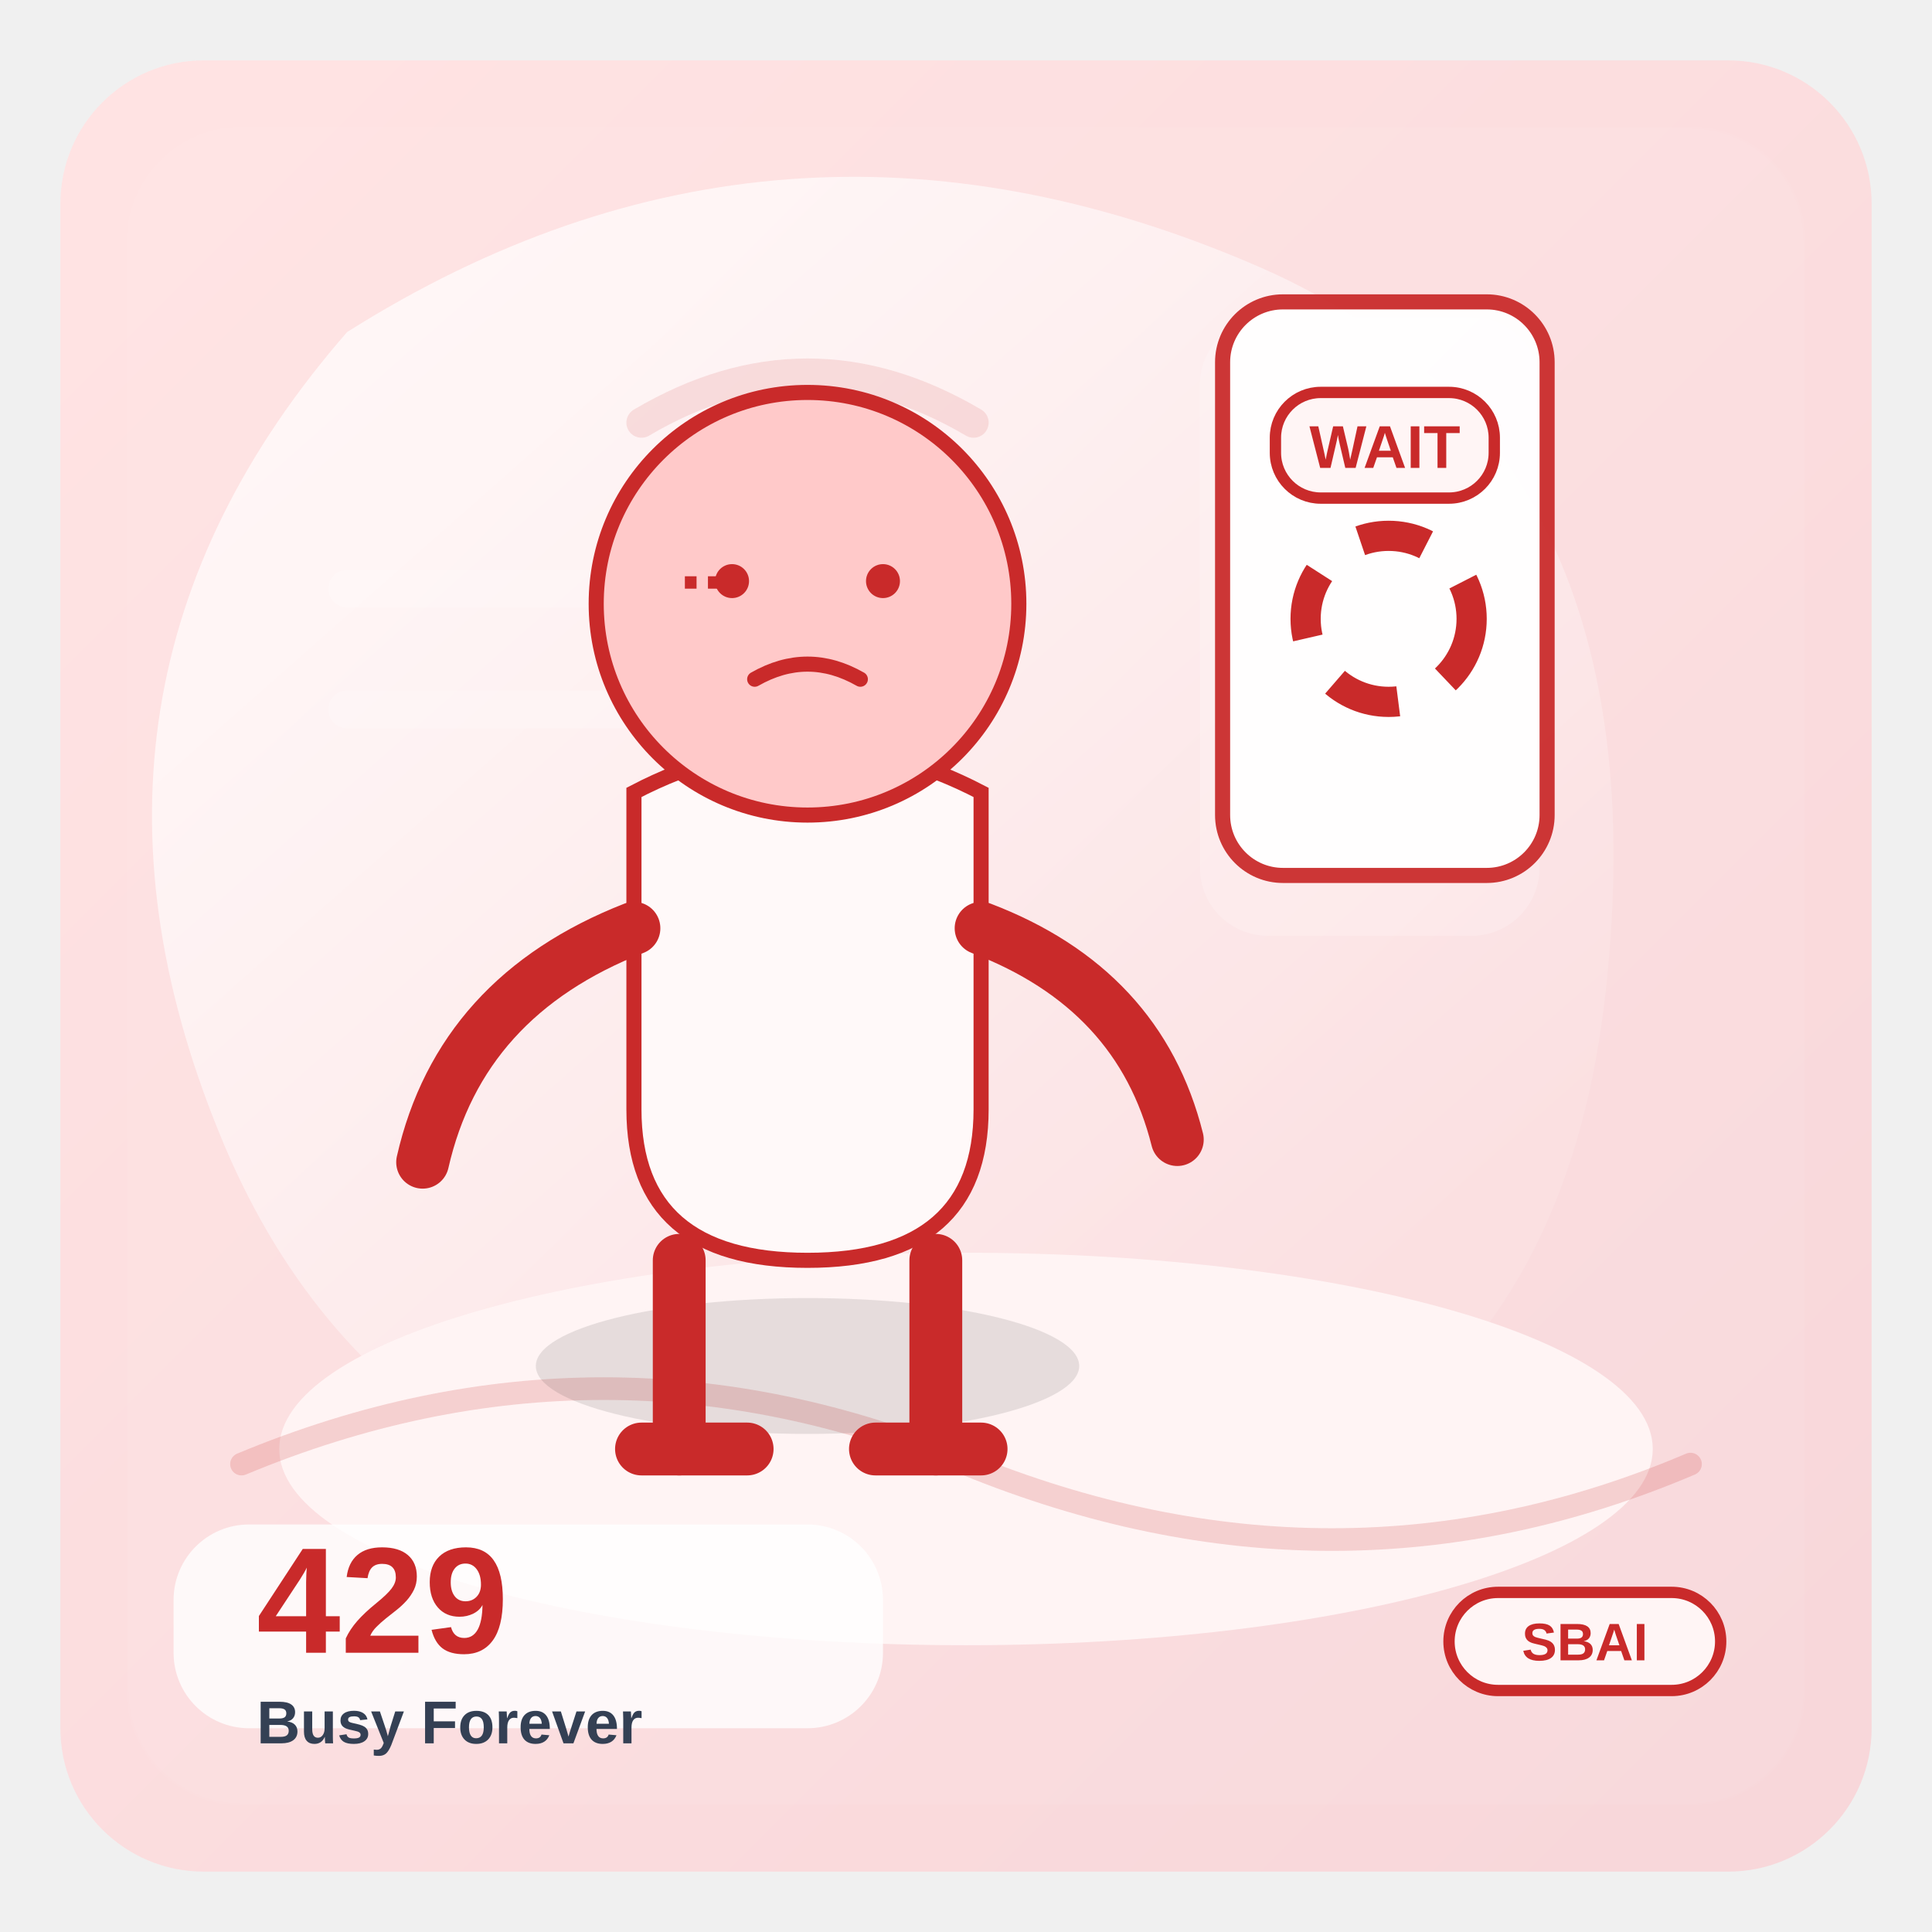
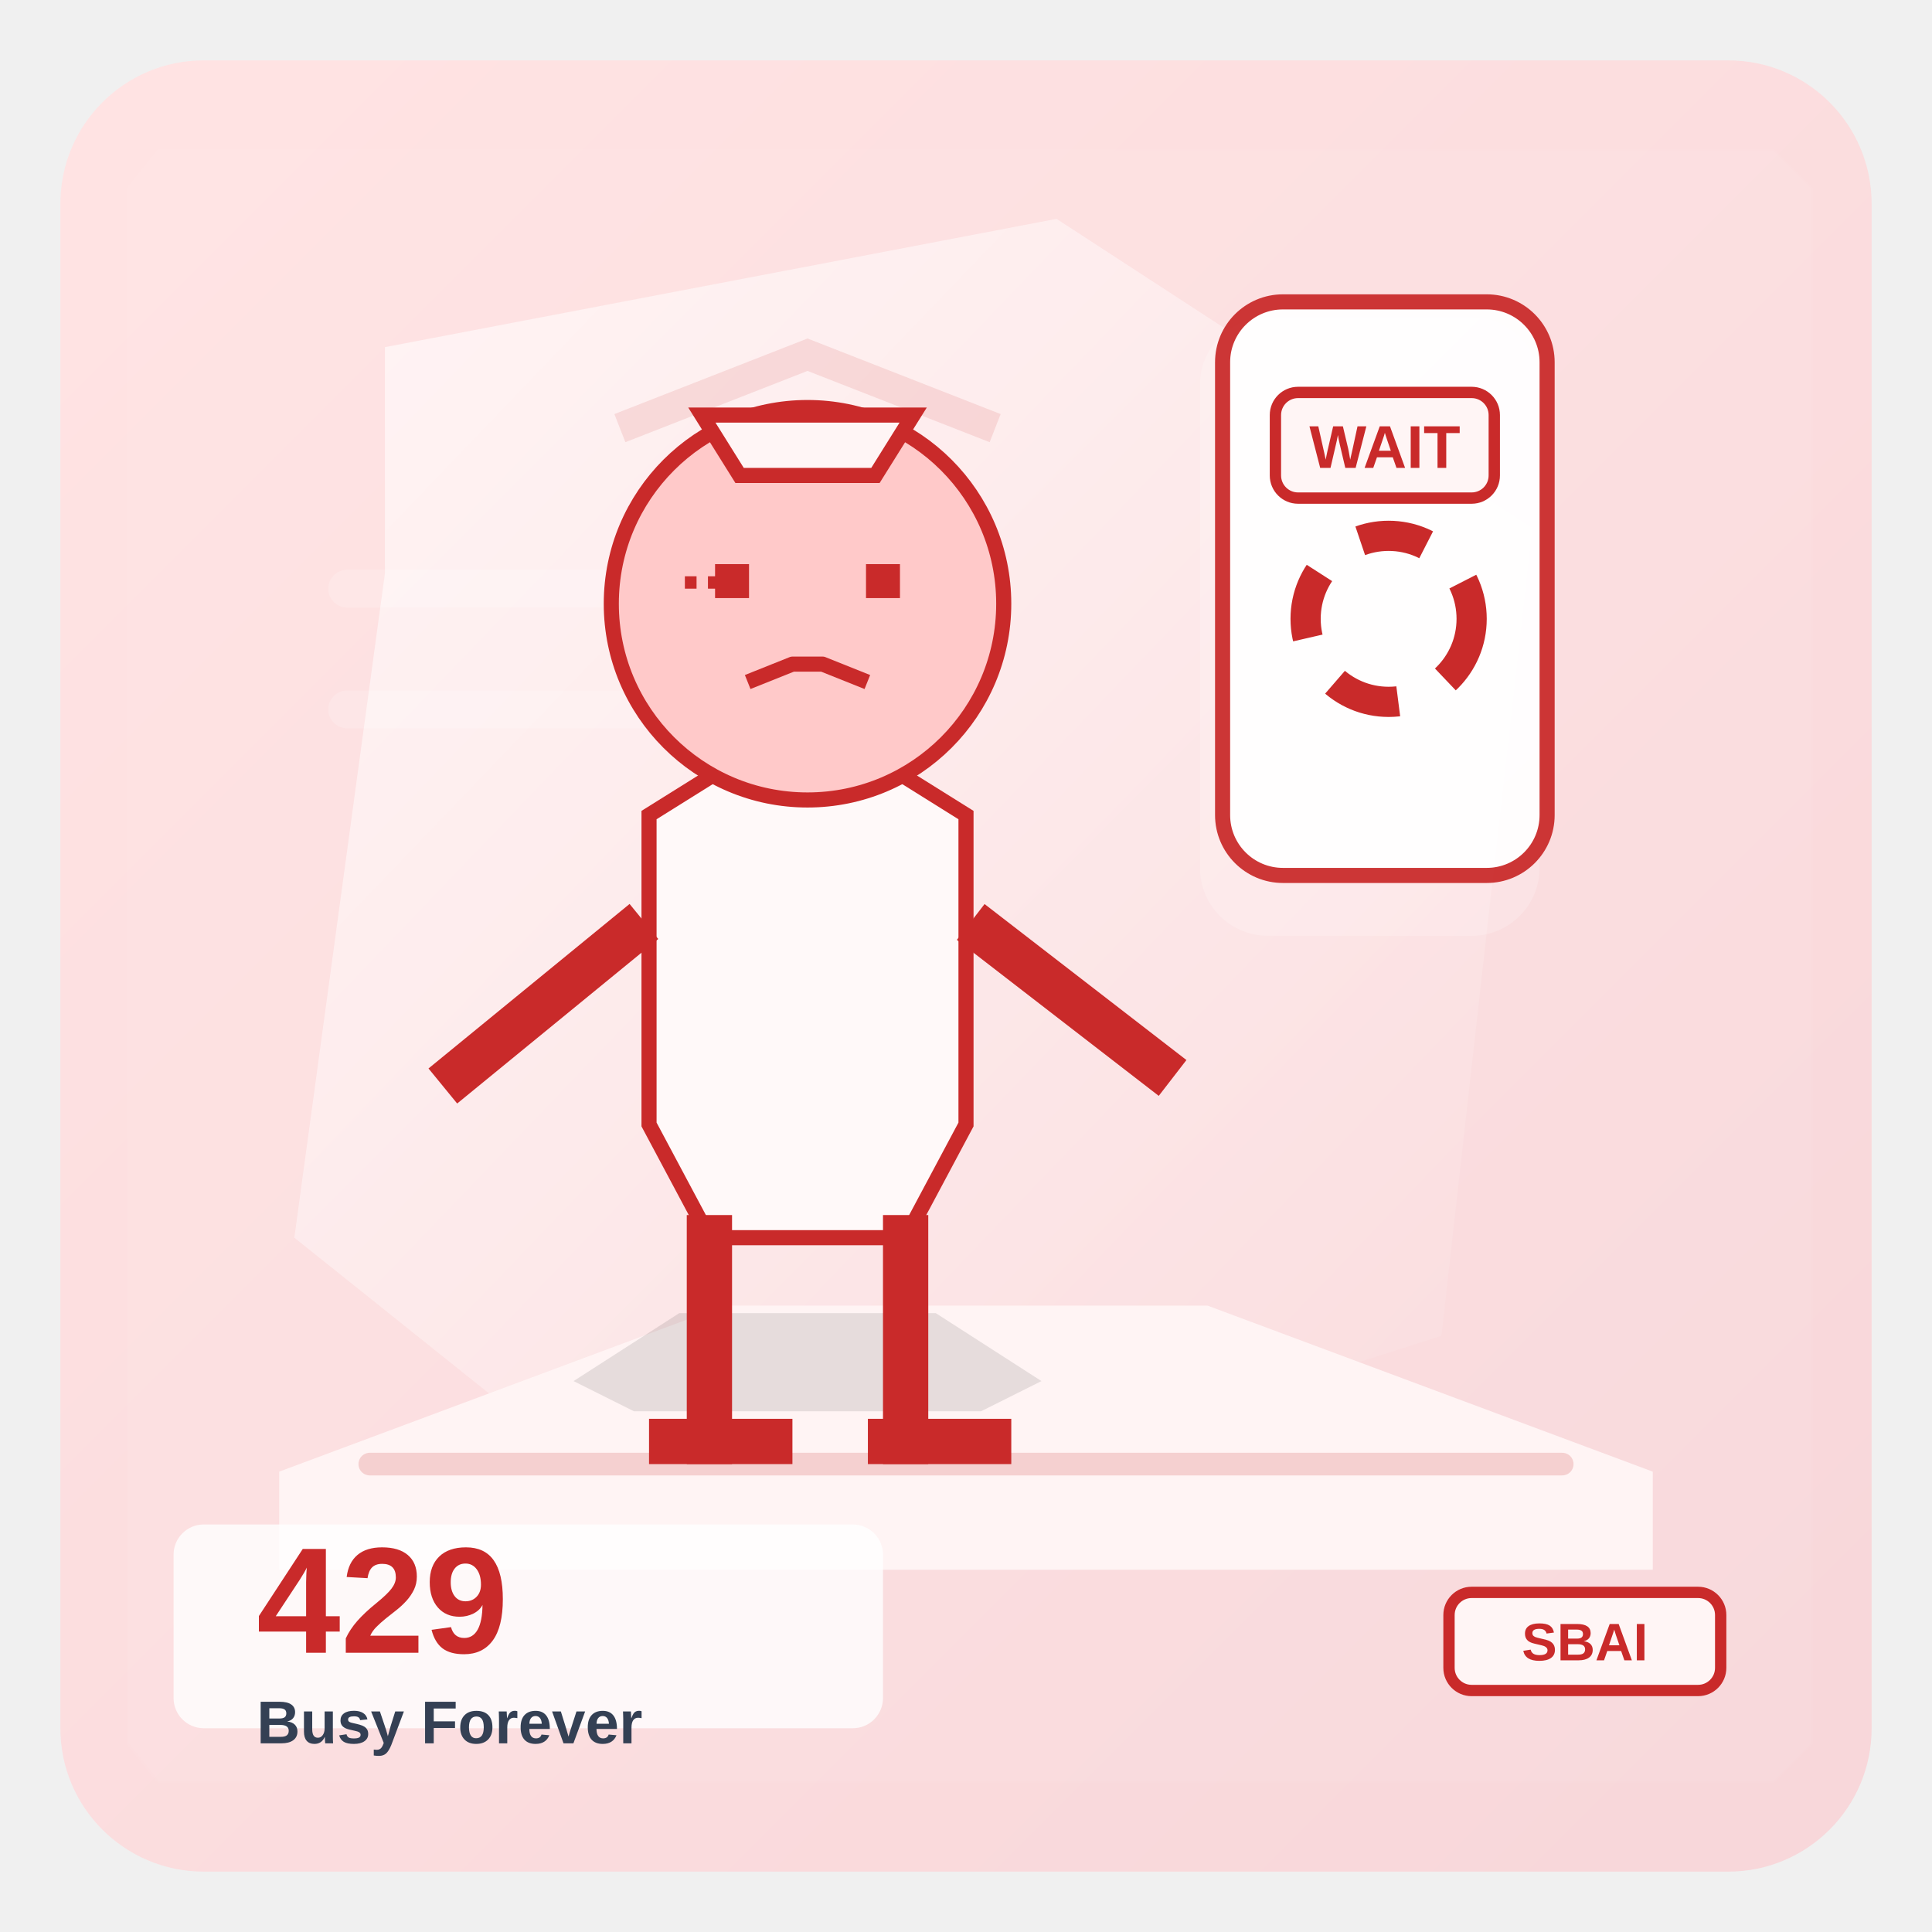
<svg xmlns="http://www.w3.org/2000/svg" width="512" height="512" viewBox="0 0 512 512" fill="none">
  <defs>
    <linearGradient id="bg" x1="44" y1="44" x2="468" y2="468" gradientUnits="userSpaceOnUse">
      <stop offset="0" stop-color="#FFE3E3" />
      <stop offset="1" stop-color="#F8D7DA" />
    </linearGradient>
-     <linearGradient id="light" x1="110" y1="62" x2="366" y2="352" gradientUnits="userSpaceOnUse">
-       <stop offset="0" stop-color="#FFFFFF" stop-opacity="0.72" />
-       <stop offset="1" stop-color="#FFFFFF" stop-opacity="0.1" />
+     <linearGradient id="light" x1="96" y1="72" x2="388" y2="352" gradientUnits="userSpaceOnUse">
+       <stop offset="0" stop-color="#FFFFFF" stop-opacity="0.58" />
+       <stop offset="1" stop-color="#FFFFFF" stop-opacity="0.08" />
    </linearGradient>
  </defs>
  <rect x="16" y="16" width="480" height="480" rx="38" fill="url(#bg)" />
-   <path d="M92 88 q114 -72 240 -18 q108 46 94 188 q-14 152 -178 154 q-144 2 -190 -112 q-48 -118 34 -212z" fill="url(#light)" />
-   <rect x="34" y="34" width="444" height="444" rx="30" fill="#FFFFFF" opacity="0.05" stroke="#FFFFFF" stroke-opacity="0.4" />
+   <path d="M102 92 l178 -34 l126 82 l-24 214 l-194 62 l-110 -88 l24 -176z" fill="url(#light)" />
+   <path d="M42 40 h428 l10 10 v412 l-10 10 h-428 l-8 -10 v-412z" fill="#FFFFFF" opacity="0.05" stroke="#FFFFFF" stroke-opacity="0.4" />
  <rect x="318" y="84" width="90" height="164" rx="18" fill="#FFFFFF" opacity="0.18" />
  <path d="M92 156 h124 M92 188 h86" stroke="#FFFFFF" stroke-width="10" stroke-linecap="round" opacity="0.18" />
-   <ellipse cx="256" cy="384" rx="182" ry="52" fill="#FFF5F5" opacity="0.96" />
-   <path d="M64 388 q96 -40 192 0 q98 40 192 0" fill="none" stroke="#C92A2A" stroke-width="6" opacity="0.18" stroke-linecap="round" />
+   <path d="M74 390 l118 -44 h128 l118 44 v26 h-364z" fill="#FFF5F5" opacity="0.96" />
+   <path d="M98 388 h316" fill="none" stroke="#C92A2A" stroke-width="6" opacity="0.18" stroke-linecap="round" />
  <g>
-     <ellipse cx="214" cy="362" rx="72" ry="18" fill="#000000" opacity="0.1" />
-     <path d="M168 210 q46 -24 92 0 v84 q0 40 -46 40 q-46 0 -46 -40z" fill="#FFF9F9" stroke="#C92A2A" stroke-width="4" />
-     <path d="M180 334 v50 M248 334 v50" fill="none" stroke="#C92A2A" stroke-width="14" stroke-linecap="round" />
-     <path d="M168 246 q-46 18 -56 62" fill="none" stroke="#C92A2A" stroke-width="14" stroke-linecap="round" />
-     <path d="M260 246 q42 16 52 56" fill="none" stroke="#C92A2A" stroke-width="14" stroke-linecap="round" />
-     <path d="M170 384 h28 M232 384 h28" fill="none" stroke="#C92A2A" stroke-width="14" stroke-linecap="round" />
-     <circle cx="214" cy="160" r="56" fill="#FFC9C9" stroke="#C92A2A" stroke-width="4" />
+     <path d="M152 366 l28 -18 h68 l28 18 l-16 8 h-92z" fill="#000000" opacity="0.1" />
+     <path d="M172 216 l32 -20 h20 l32 20 v82 l-16 30 h-52 l-16 -30z" fill="#FFF9F9" stroke="#C92A2A" stroke-width="4" stroke-linejoin="miter" />
+     <path d="M188 328 v54 M240 328 v54" fill="none" stroke="#C92A2A" stroke-width="12" stroke-linecap="square" />
+     <path d="M166 248 l-44 36 M262 248 l44 34" fill="none" stroke="#C92A2A" stroke-width="12" stroke-linecap="square" />
+     <path d="M178 382 h26 M236 382 h26" fill="none" stroke="#C92A2A" stroke-width="12" stroke-linecap="square" />
+     <circle cx="214" cy="160" r="52" fill="#FFC9C9" stroke="#C92A2A" stroke-width="4" />
+     <path d="M186 110 h56 l-10 16 h-36z" fill="#FFF5F5" stroke="#C92A2A" stroke-width="4" />
    <g transform="translate(214 154)">
      <g fill="#C92A2A" stroke="#C92A2A">
-         <circle cx="-20" cy="0" r="4" />
-         <circle cx="20" cy="0" r="4" />
-         <path d="M-14 26 q14 -8 28 0" fill="none" stroke-width="4" stroke-linecap="round" />
+         <rect x="-24" y="-4" width="8" height="8" />
+         <rect x="16" y="-4" width="8" height="8" />
+         <path d="M-14 26 l10 -4 h8 l10 4" fill="none" stroke-width="4" stroke-linecap="square" stroke-linejoin="round" />
      </g>
    </g>
-     <path d="M170 112 q44 -26 88 0" fill="none" stroke="#C92A2A" stroke-width="8" stroke-linecap="round" opacity="0.12" />
+     <path d="M168 112 l46 -18 l46 18" fill="none" stroke="#C92A2A" stroke-width="8" stroke-linecap="square" opacity="0.12" />
    <text x="180" y="156" fill="#C92A2A" fill-opacity="1.0" font-family="Avenir Next,Segoe UI,Arial,sans-serif" font-size="22" font-weight="800" text-anchor="start">...</text>
  </g>
  <g>
    <rect x="324" y="80" width="86" height="152" rx="16" fill="#FFFFFF" opacity="0.94" stroke="#C92A2A" stroke-width="4" />
    <circle cx="368" cy="164" r="22" fill="none" stroke="#C92A2A" stroke-width="8" stroke-dasharray="18 14" />
    <g>
-       <rect x="338" y="104" width="58" height="28" rx="12" fill="#FFF5F5" stroke="#C92A2A" stroke-width="3" />
+       <rect x="338" y="104" width="58" height="28" rx="6" fill="#FFF5F5" stroke="#C92A2A" stroke-width="3" />
      <text x="367" y="124" fill="#C92A2A" fill-opacity="1.0" font-family="Avenir Next,Segoe UI,Arial,sans-serif" font-size="16" font-weight="800" text-anchor="middle">WAIT</text>
    </g>
  </g>
-   <rect x="46" y="404" width="188" height="54" rx="20" fill="#FFFFFF" opacity="0.8" />
+   <rect x="46" y="404" width="188" height="54" rx="8" fill="#FFFFFF" opacity="0.8" />
  <text x="68" y="438" fill="#C92A2A" fill-opacity="1.0" font-family="Avenir Next,Segoe UI,Arial,sans-serif" font-size="40" font-weight="900" text-anchor="start">429</text>
  <text x="68" y="462" fill="#344054" fill-opacity="1.0" font-family="Avenir Next,Segoe UI,Arial,sans-serif" font-size="16" font-weight="700" text-anchor="start">Busy Forever</text>
-   <rect x="384" y="422" width="72" height="26" rx="13" fill="#FFF5F5" stroke="#C92A2A" stroke-width="3" />
+   <rect x="384" y="422" width="72" height="26" rx="6" fill="#FFF5F5" stroke="#C92A2A" stroke-width="3" />
  <text x="420" y="440" fill="#C92A2A" fill-opacity="1.0" font-family="Avenir Next,Segoe UI,Arial,sans-serif" font-size="14" font-weight="900" text-anchor="middle">SBAI</text>
</svg>
